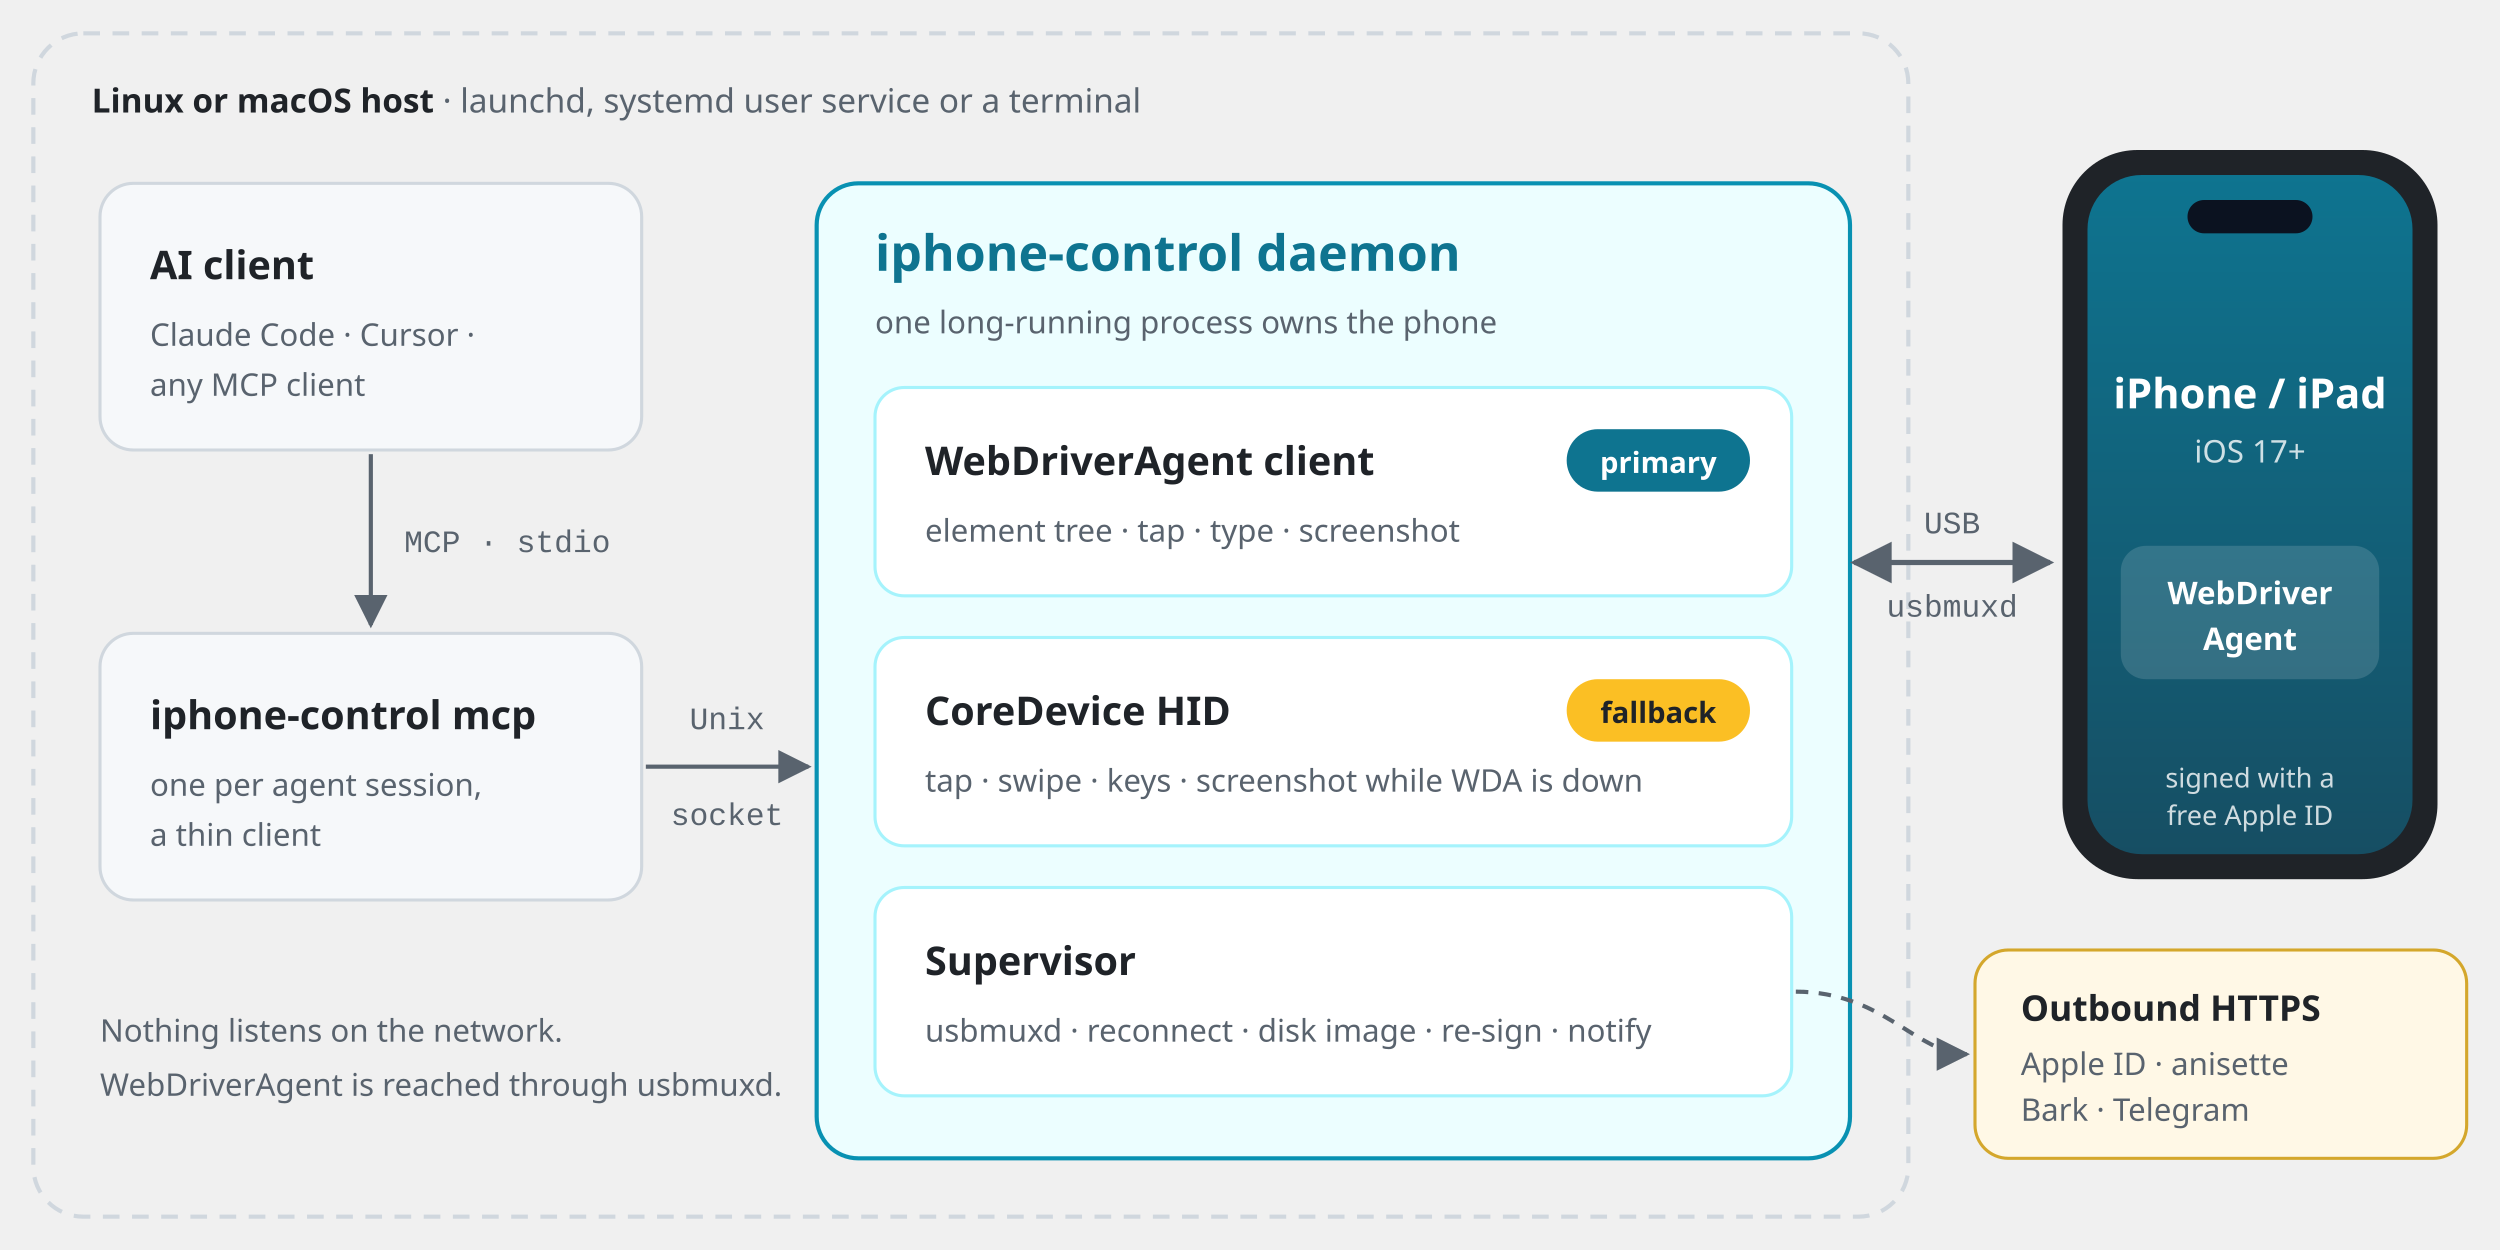
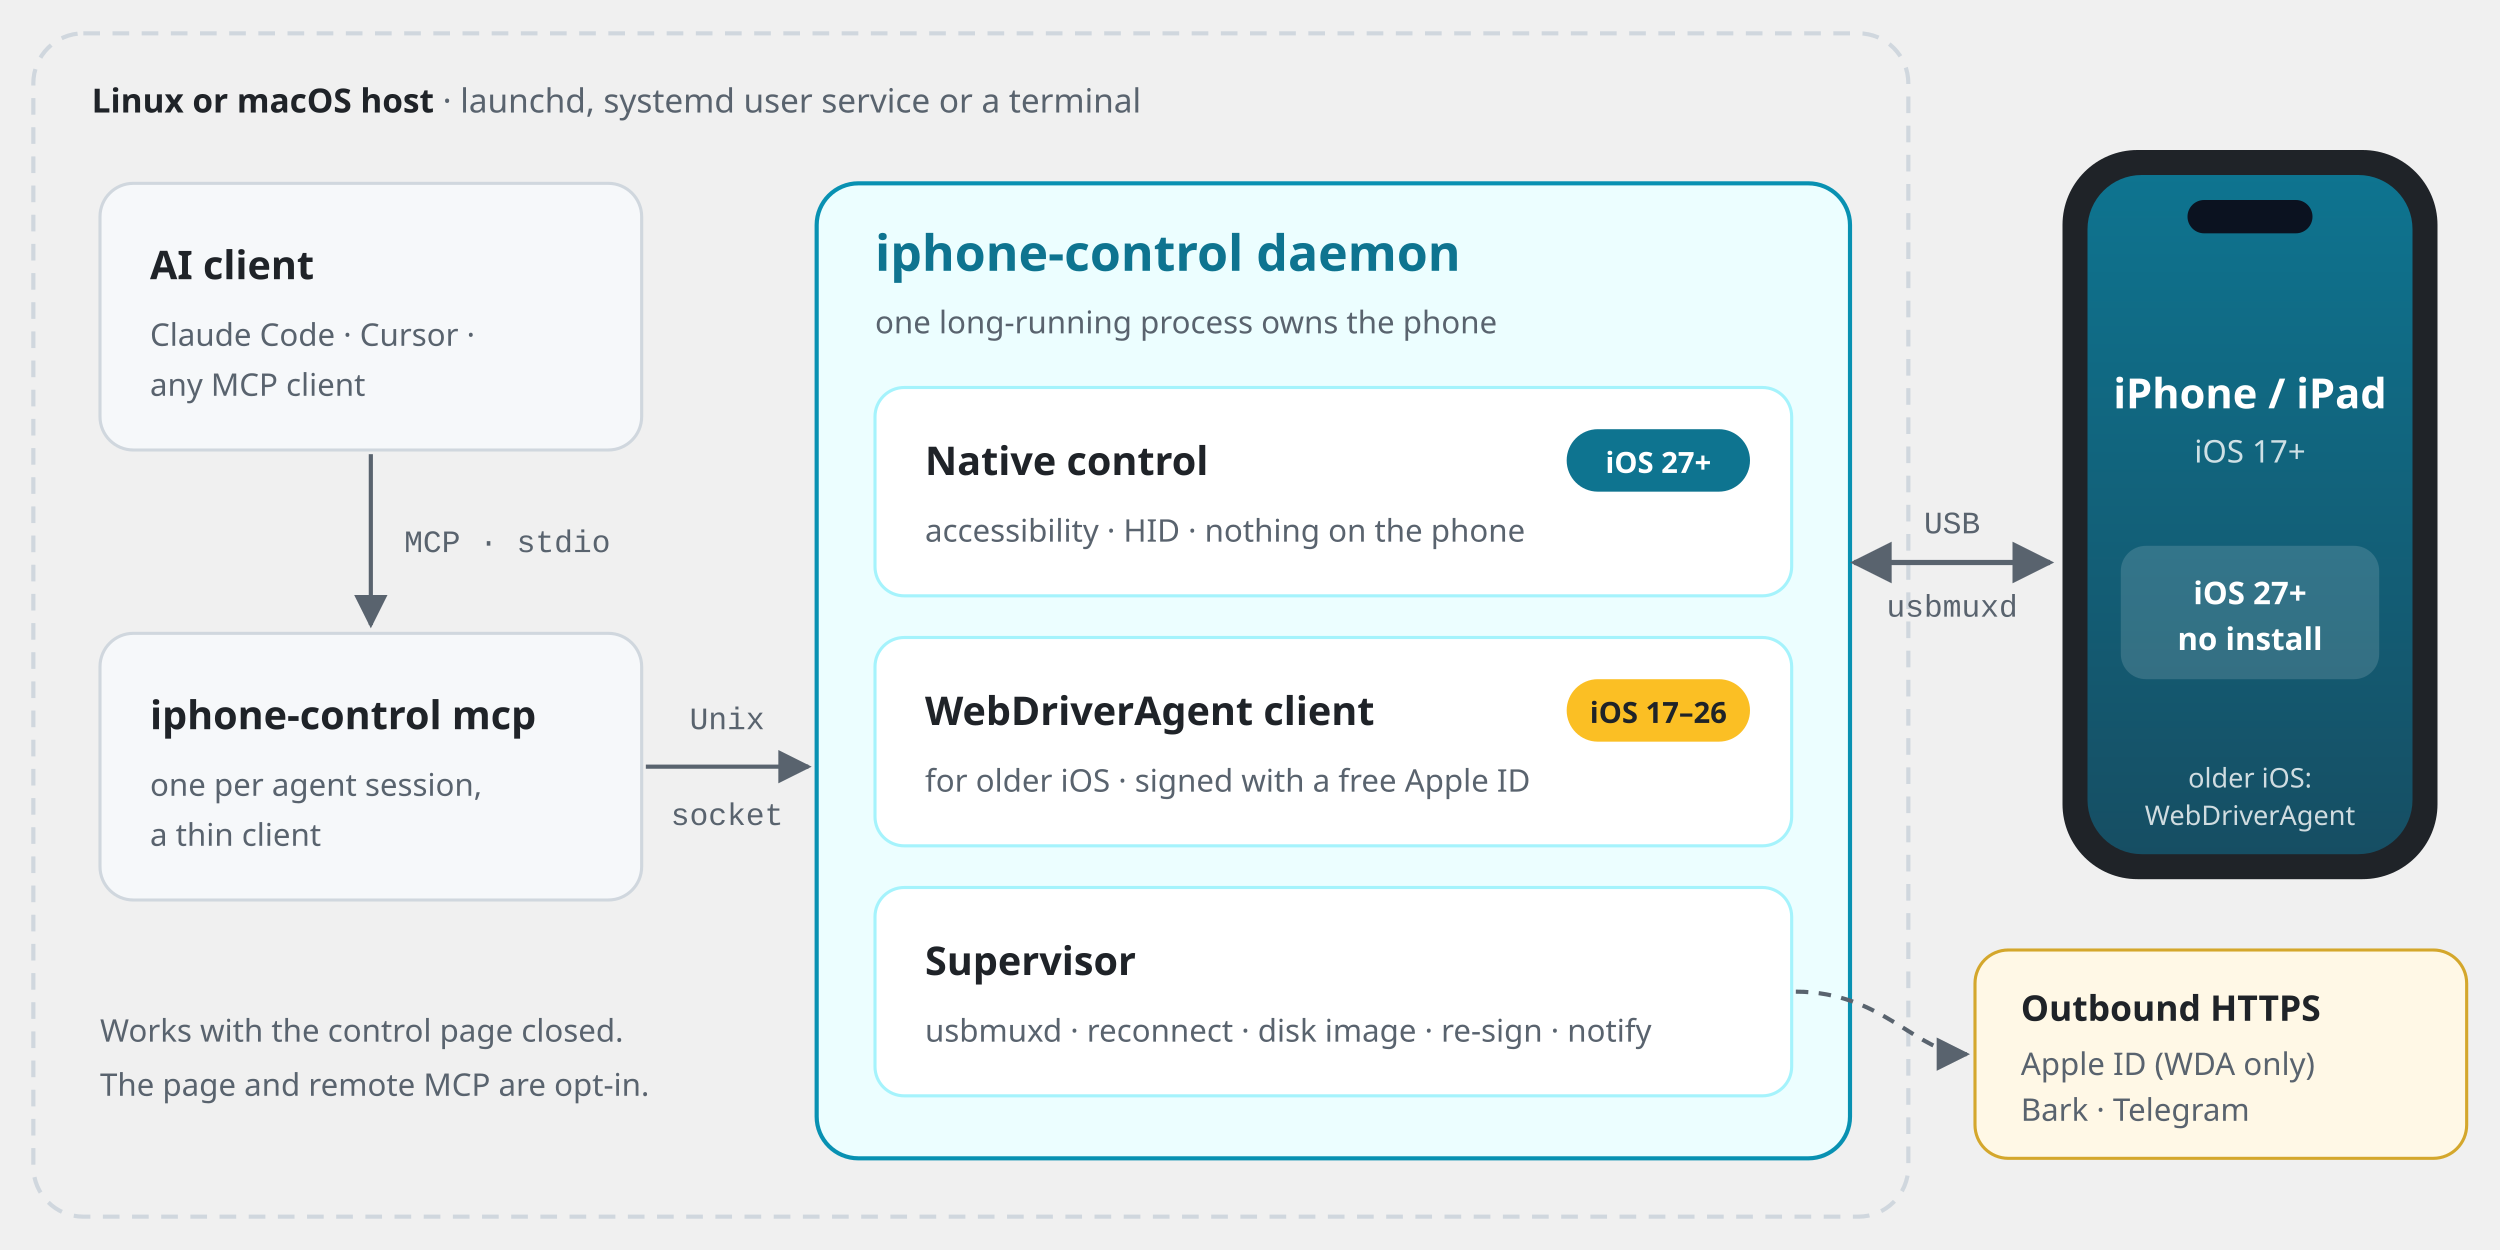
- <svg xmlns="http://www.w3.org/2000/svg" viewBox="0 0 1200 600" width="1200" height="600" role="img" aria-label="iphone-control architecture: an MCP client talks to iphone-control mcp over stdio, which talks to the daemon over a Unix socket; the daemon drives the iPhone or iPad over USB through WebDriverAgent, with CoreDevice HID as fallback">
+ <svg xmlns="http://www.w3.org/2000/svg" viewBox="0 0 1200 600" width="1200" height="600" role="img" aria-label="iphone-control architecture: an MCP client talks to iphone-control mcp over stdio, which talks to the daemon over a Unix socket; the daemon drives the iPhone or iPad over USB, natively on iOS 27 and later and through WebDriverAgent below that">
  <defs>
    <marker id="arrow" viewBox="0 0 10 10" refX="9" refY="5" markerWidth="8" markerHeight="8" orient="auto-start-reverse">
      <path d="M0 0 L10 5 L0 10 Z" fill="#59636e" />
    </marker>
    <linearGradient id="screen" x1="0" y1="0" x2="0" y2="1">
      <stop offset="0" stop-color="#0e7490" />
      <stop offset="1" stop-color="#164e63" />
    </linearGradient>
    <style>
      text { font-family: -apple-system, BlinkMacSystemFont, 'Segoe UI', 'Noto Sans', Helvetica, Arial, sans-serif; fill: #1f2328; }
      .h2 { font-size: 24px; font-weight: 700; }
      .h3 { font-size: 19px; font-weight: 600; }
      .sub { font-size: 15px; fill: #59636e; }
      .label { font-size: 15px; fill: #59636e; font-family: ui-monospace, SFMono-Regular, 'SF Mono', Menlo, Consolas, 'Liberation Mono', monospace; }
      .pill { font-size: 14px; font-weight: 600; }
      .frame { font-size: 16px; fill: #59636e; }
    </style>
  </defs>
  <rect x="16" y="16" width="900" height="568" rx="24" fill="none" stroke="#d0d7de" stroke-width="2" stroke-dasharray="8 6" />
  <text x="44" y="54" class="frame">
    <tspan style="font-weight:700;fill:#1f2328">Linux or macOS host</tspan>  ·  launchd, systemd user service or a terminal</text>
  <rect x="48" y="88" width="260" height="128" rx="16" fill="#f6f8fa" stroke="#d0d7de" stroke-width="1.5" />
  <text x="72" y="134" class="h3">AI client</text>
  <text x="72" y="166" class="sub">Claude Code · Cursor ·</text>
  <text x="72" y="190" class="sub">any MCP client</text>
  <line x1="178" y1="218" x2="178" y2="300" stroke="#59636e" stroke-width="2" marker-end="url(#arrow)" />
  <text x="194" y="265" class="label">MCP · stdio</text>
  <rect x="48" y="304" width="260" height="128" rx="16" fill="#f6f8fa" stroke="#d0d7de" stroke-width="1.5" />
  <text x="72" y="350" class="h3">iphone-control mcp</text>
  <text x="72" y="382" class="sub">one per agent session,</text>
  <text x="72" y="406" class="sub">a thin client</text>
  <line x1="310" y1="368" x2="388" y2="368" stroke="#59636e" stroke-width="2" marker-end="url(#arrow)" />
  <text x="349" y="350" class="label" text-anchor="middle">Unix</text>
  <text x="349" y="396" class="label" text-anchor="middle">socket</text>
-   <text x="48" y="500" class="sub">Nothing listens on the network.</text>
-   <text x="48" y="526" class="sub">WebDriverAgent is reached through usbmuxd.</text>
+   <text x="48" y="500" class="sub">Works with the control page closed.</text>
+   <text x="48" y="526" class="sub">The page and remote MCP are opt-in.</text>
  <rect x="392" y="88" width="496" height="468" rx="20" fill="#ecfeff" stroke="#0891b2" stroke-width="2" />
  <text x="420" y="130" class="h2" style="fill:#0e7490">iphone-control daemon</text>
  <text x="420" y="160" class="sub">one long-running process owns the phone</text>
  <rect x="420" y="186" width="440" height="100" rx="14" fill="#ffffff" stroke="#a5f3fc" stroke-width="1.5" />
-   <text x="444" y="228" class="h3">WebDriverAgent client</text>
+   <text x="444" y="228" class="h3">Native control</text>
  <rect x="752" y="206" width="88" height="30" rx="15" fill="#0e7490" />
-   <text x="796" y="227" class="pill" style="fill:#ffffff" text-anchor="middle">primary</text>
-   <text x="444" y="260" class="sub">element tree · tap · type · screenshot</text>
+   <text x="796" y="227" class="pill" style="fill:#ffffff" text-anchor="middle">iOS 27+</text>
+   <text x="444" y="260" class="sub">accessibility · HID · nothing on the phone</text>
  <rect x="420" y="306" width="440" height="100" rx="14" fill="#ffffff" stroke="#a5f3fc" stroke-width="1.5" />
-   <text x="444" y="348" class="h3">CoreDevice HID</text>
+   <text x="444" y="348" class="h3">WebDriverAgent client</text>
  <rect x="752" y="326" width="88" height="30" rx="15" fill="#fbbf24" />
-   <text x="796" y="347" class="pill" style="fill:#1f2328" text-anchor="middle">fallback</text>
-   <text x="444" y="380" class="sub">tap · swipe · keys · screenshot while WDA is down</text>
+   <text x="796" y="347" class="pill" style="fill:#1f2328" text-anchor="middle">iOS 17–26</text>
+   <text x="444" y="380" class="sub">for older iOS · signed with a free Apple ID</text>
  <rect x="420" y="426" width="440" height="100" rx="14" fill="#ffffff" stroke="#a5f3fc" stroke-width="1.5" />
  <text x="444" y="468" class="h3">Supervisor</text>
  <text x="444" y="500" class="sub">usbmuxd · reconnect · disk image · re-sign · notify</text>
  <line x1="890" y1="270" x2="984" y2="270" stroke="#59636e" stroke-width="2.5" marker-start="url(#arrow)" marker-end="url(#arrow)" />
  <text x="937" y="256" class="label" text-anchor="middle">USB</text>
  <text x="937" y="296" class="label" text-anchor="middle">usbmuxd</text>
  <rect x="990" y="72" width="180" height="350" rx="36" fill="#1f2328" />
  <rect x="1002" y="84" width="156" height="326" rx="26" fill="url(#screen)" />
  <rect x="1050" y="96" width="60" height="16" rx="8" fill="#0b1220" />
  <text x="1080" y="196" text-anchor="middle" style="fill:#ffffff;font-size:20px;font-weight:700">iPhone / iPad</text>
  <text x="1080" y="222" text-anchor="middle" style="fill:#ffffff;font-size:15px;opacity:.8">iOS 17+</text>
  <rect x="1018" y="262" width="124" height="64" rx="12" fill="#ffffff" fill-opacity="0.14" />
-   <text x="1080" y="290" text-anchor="middle" style="fill:#ffffff;font-size:15px;font-weight:600">WebDriver</text>
-   <text x="1080" y="312" text-anchor="middle" style="fill:#ffffff;font-size:15px;font-weight:600">Agent</text>
-   <text x="1080" y="378" text-anchor="middle" style="fill:#ffffff;font-size:13px;opacity:.8">signed with a</text>
-   <text x="1080" y="396" text-anchor="middle" style="fill:#ffffff;font-size:13px;opacity:.8">free Apple ID</text>
+   <text x="1080" y="290" text-anchor="middle" style="fill:#ffffff;font-size:15px;font-weight:600">iOS 27+</text>
+   <text x="1080" y="312" text-anchor="middle" style="fill:#ffffff;font-size:15px;font-weight:600">no install</text>
+   <text x="1080" y="378" text-anchor="middle" style="fill:#ffffff;font-size:13px;opacity:.8">older iOS:</text>
+   <text x="1080" y="396" text-anchor="middle" style="fill:#ffffff;font-size:13px;opacity:.8">WebDriverAgent</text>
  <path d="M862 476 C 904 476, 920 506, 944 506" fill="none" stroke="#59636e" stroke-width="2" stroke-dasharray="6 5" marker-end="url(#arrow)" />
  <rect x="948" y="456" width="236" height="100" rx="16" fill="#fff8e6" stroke="#d4a72c" stroke-width="1.5" />
  <text x="970" y="490" class="h3" style="font-size:17px">Outbound HTTPS</text>
-   <text x="970" y="516" class="sub">Apple ID · anisette</text>
+   <text x="970" y="516" class="sub">Apple ID (WDA only)</text>
  <text x="970" y="538" class="sub">Bark · Telegram</text>
</svg>
